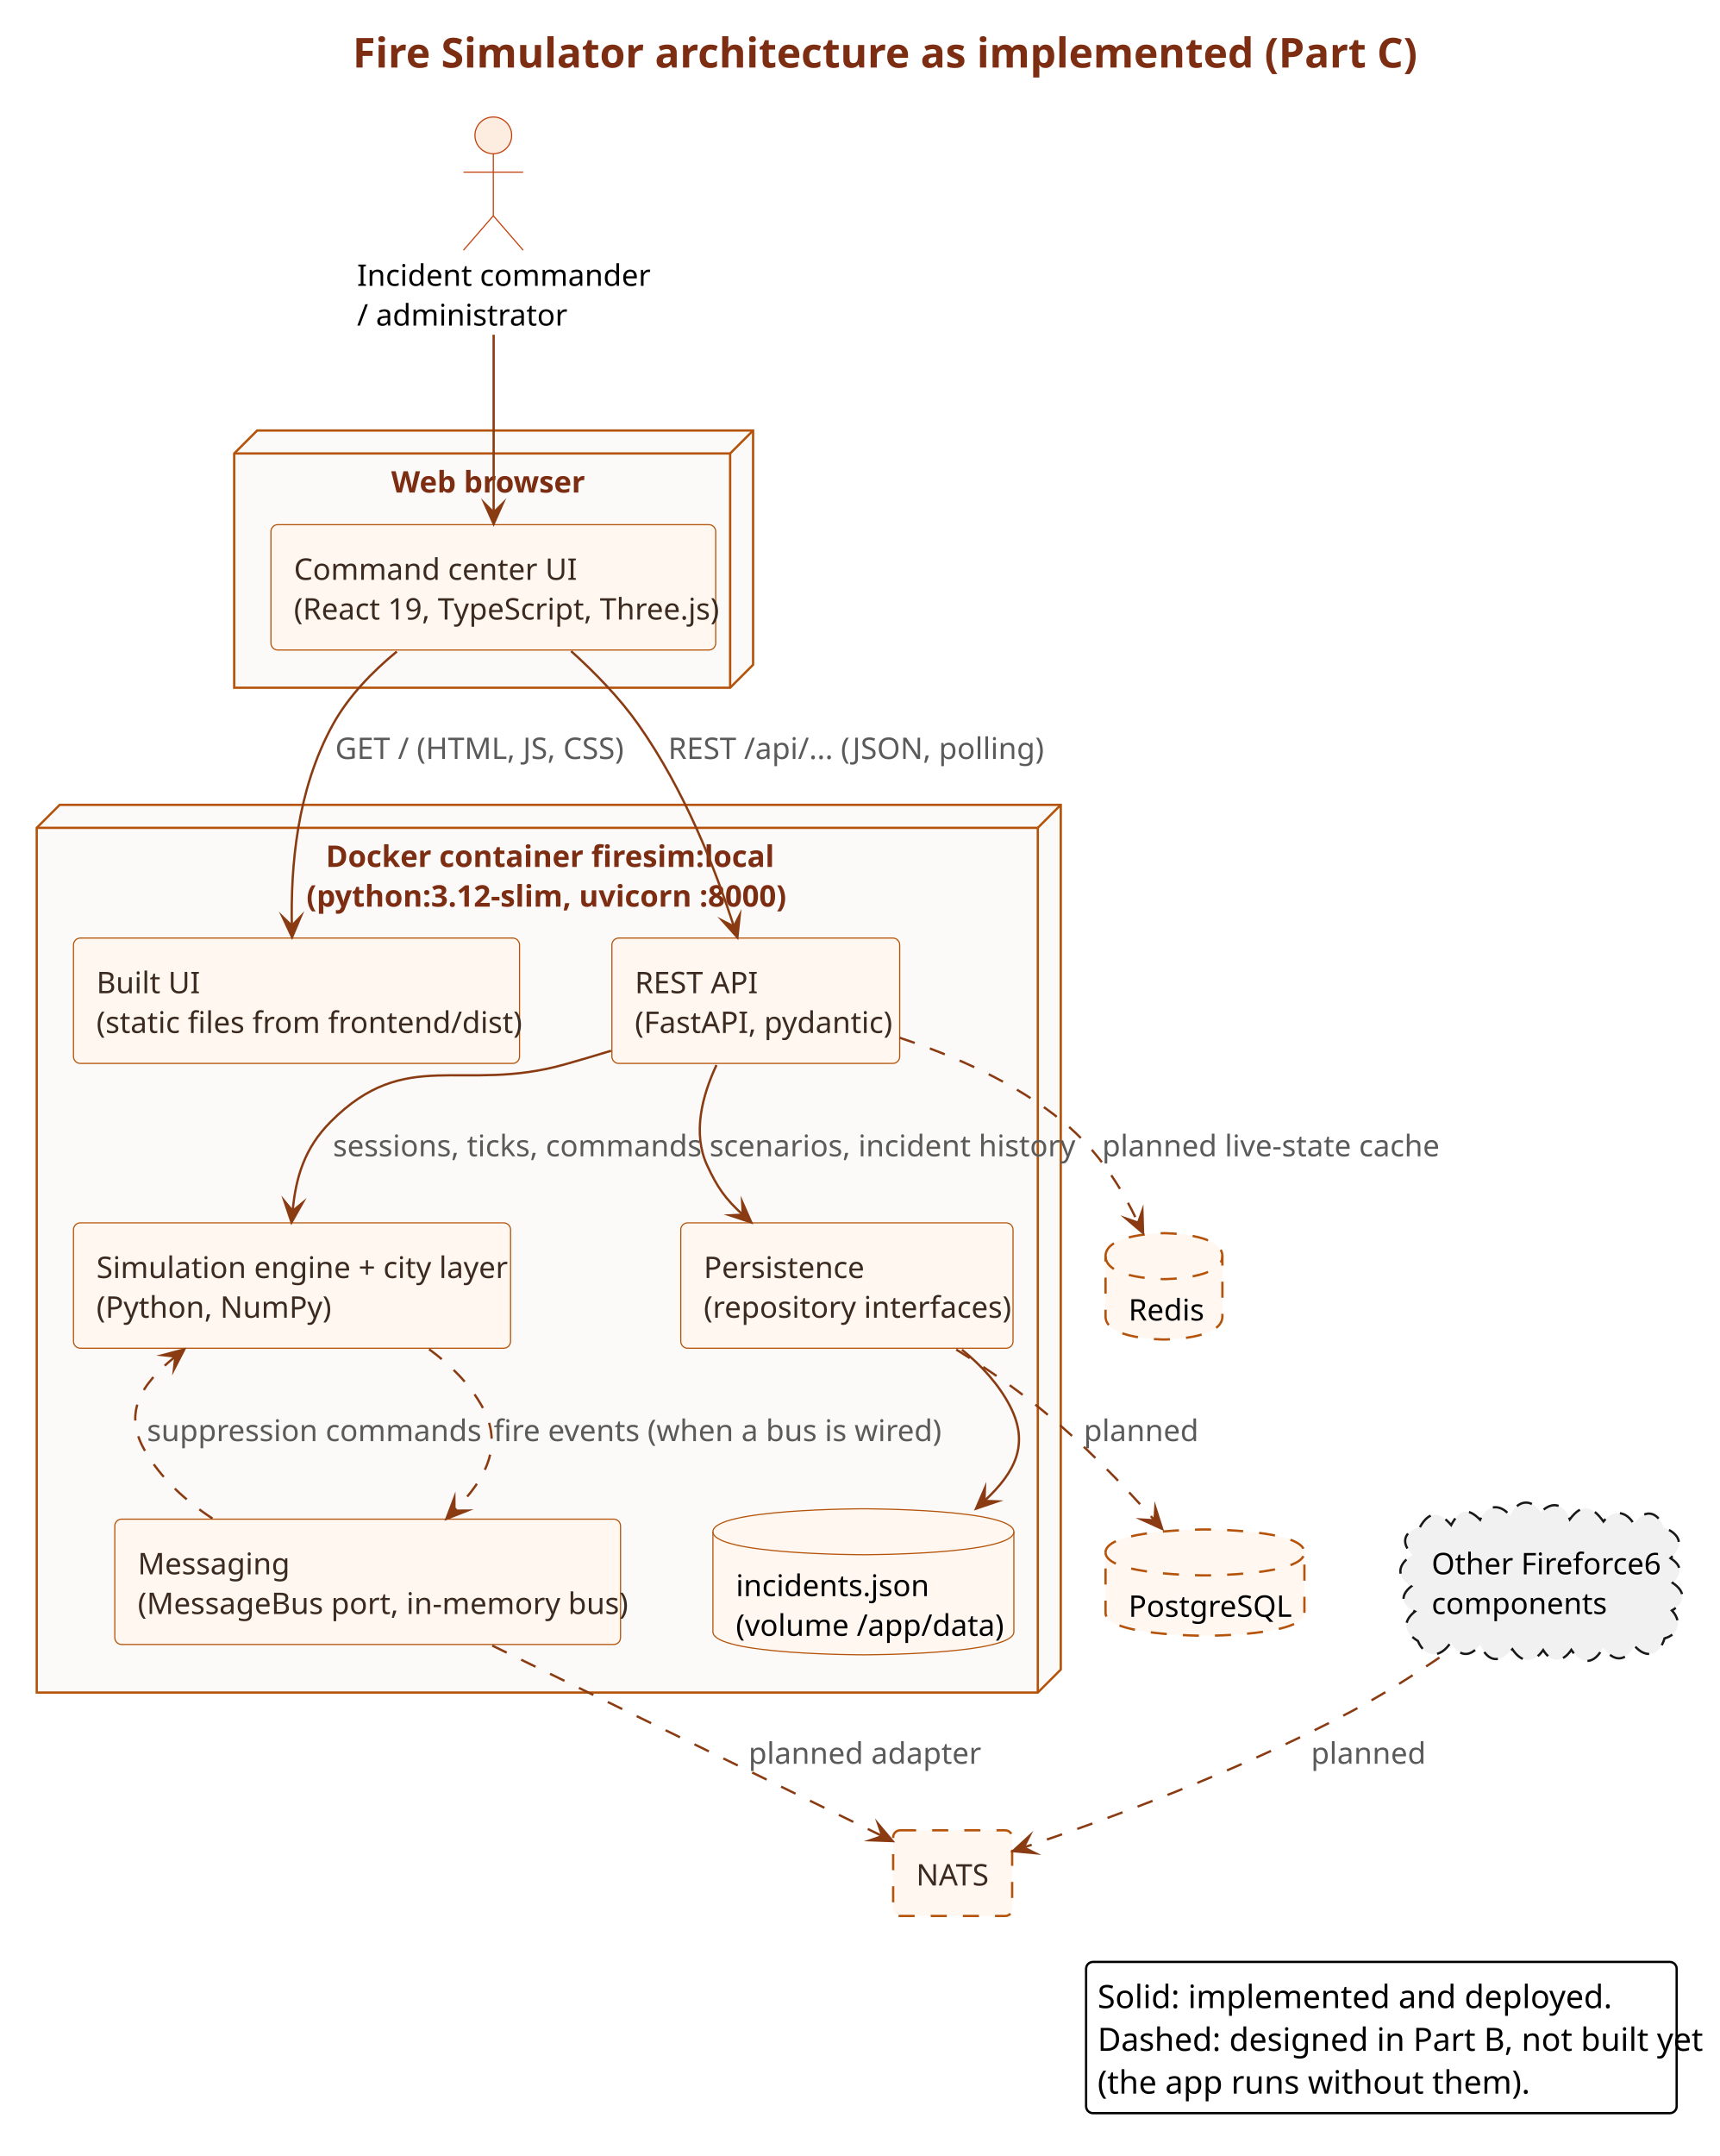
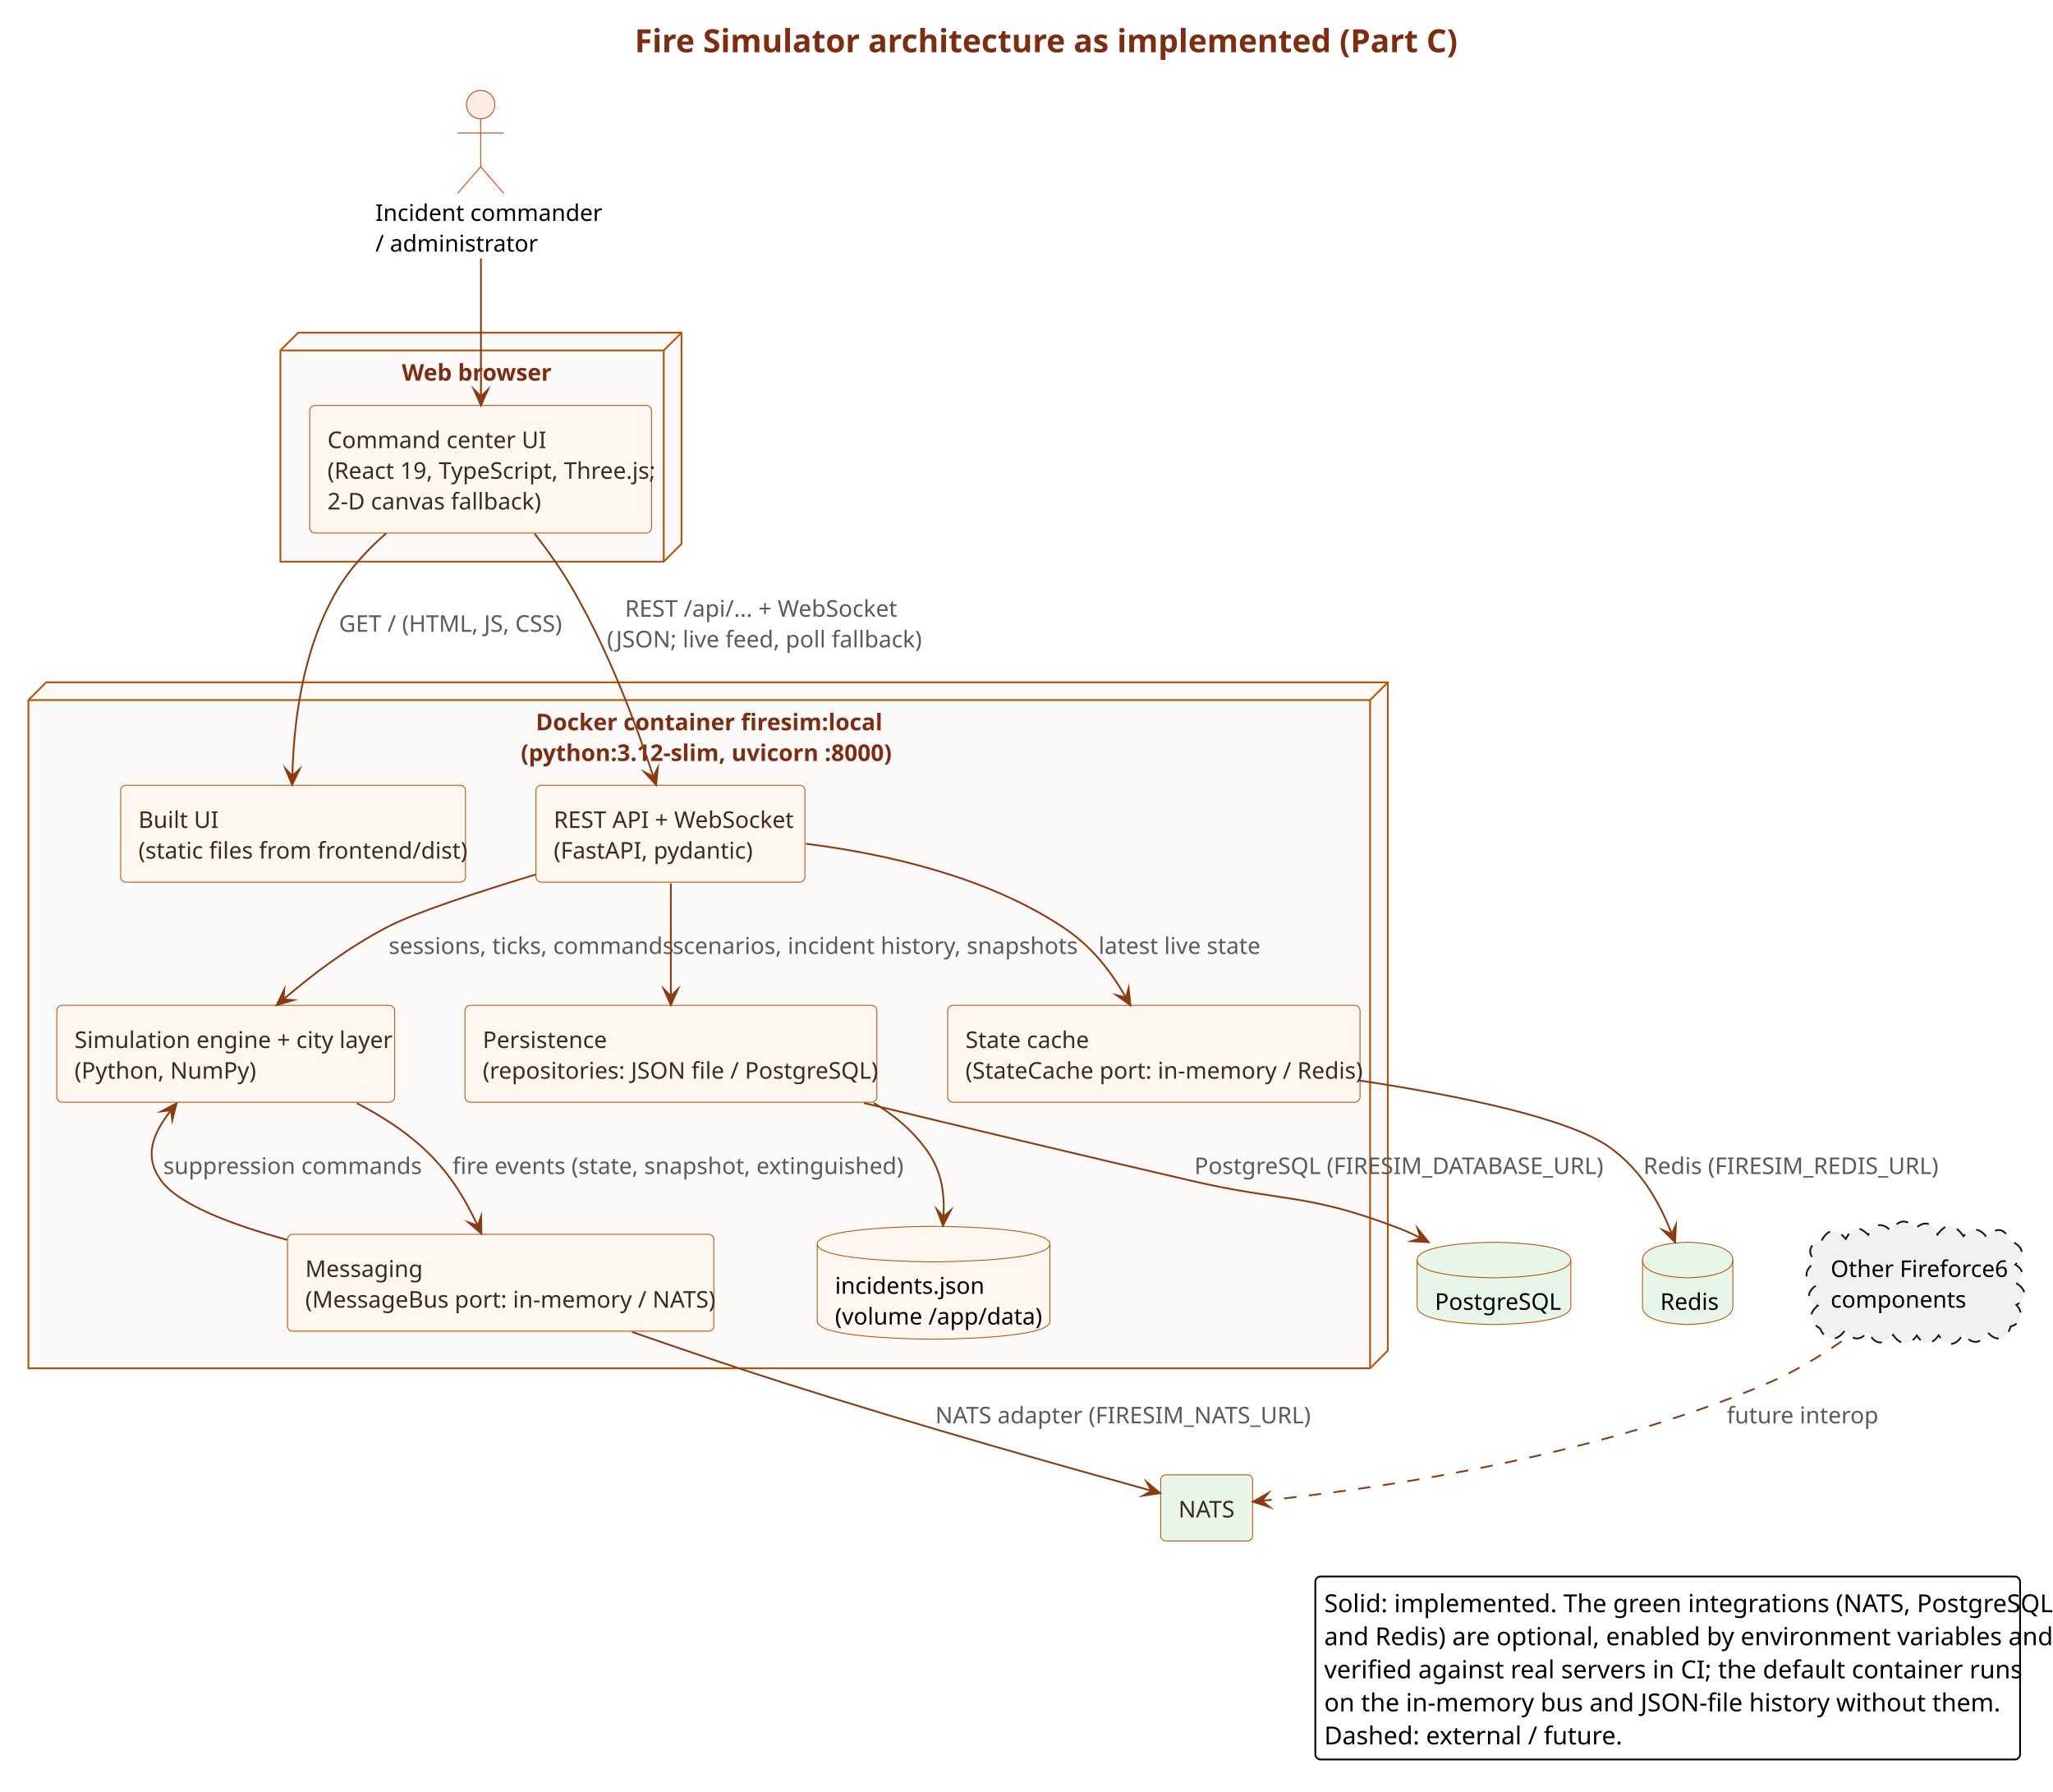
- <svg xmlns="http://www.w3.org/2000/svg" version="1.1" data-diagram-type="DESCRIPTION" style="width:1092px;height:1369px;background:#FFFFFF;" width="1092.292px" height="1369.375px" viewBox="0 0 1092 1369" zoomAndPan="magnify" preserveAspectRatio="none" contentStyleType="text/css">
+ <svg xmlns="http://www.w3.org/2000/svg" version="1.1" data-diagram-type="DESCRIPTION" style="width:1687px;height:1472px;background:#FFFFFF;" width="1687.292px" height="1472.917px" viewBox="0 0 1687 1472" zoomAndPan="magnify" preserveAspectRatio="none" contentStyleType="text/css">
  <defs />
  <g font-family="sans-serif" lengthAdjust="spacing">
    <g class="title" data-source-line="2">
-       <text x="224.029" y="42.91" fill="#7C2D12" font-size="26.25" textLength="634.384" font-weight="700" font-family="'Segoe UI'">Fire Simulator architecture as implemented (Part C)</text>
+       <text x="521.529" y="42.91" fill="#7C2D12" font-size="26.25" textLength="634.384" font-weight="700" font-family="'Segoe UI'">Fire Simulator architecture as implemented (Part C)</text>
    </g>
    <g class="cluster" data-qualified-name="Web browser" id="ent0002" data-source-line="9">
-       <polygon points="148.75,287.935,163.333,273.352,478.333,273.352,478.333,422.102,463.75,436.685,148.75,436.685,148.75,287.935" fill="#FBFAF8" style="stroke:#B45309;stroke-width:1.458;stroke-linejoin:miter;stroke-miterlimit:10;" />
-       <line x1="463.75" y1="287.935" x2="478.333" y2="273.352" style="stroke:#B45309;stroke-width:1.458;" />
-       <line x1="148.75" y1="287.935" x2="463.75" y2="287.935" style="stroke:#B45309;stroke-width:1.458;" />
-       <line x1="463.75" y1="287.935" x2="463.75" y2="436.685" style="stroke:#B45309;stroke-width:1.458;" />
-       <text x="248.487" y="312.768" fill="#7C2D12" font-size="18.958" textLength="118.443" font-weight="700" font-family="'Segoe UI'">Web browser</text>
+       <polygon points="230.417,287.935,245,273.352,560,273.352,560,446.894,545.417,461.477,230.417,461.477,230.417,287.935" fill="#FBFAF8" style="stroke:#B45309;stroke-width:1.458;stroke-linejoin:miter;stroke-miterlimit:10;" />
+       <line x1="545.417" y1="287.935" x2="560" y2="273.352" style="stroke:#B45309;stroke-width:1.458;" />
+       <line x1="230.417" y1="287.935" x2="545.417" y2="287.935" style="stroke:#B45309;stroke-width:1.458;" />
+       <line x1="545.417" y1="287.935" x2="545.417" y2="461.477" style="stroke:#B45309;stroke-width:1.458;" />
+       <text x="330.153" y="312.768" fill="#7C2D12" font-size="18.958" textLength="118.443" font-weight="700" font-family="'Segoe UI'">Web browser</text>
    </g>
    <g class="cluster" data-qualified-name="container" id="ent0004" data-source-line="13">
-       <polygon points="23.333,525.644,37.917,511.06,673.75,511.06,673.75,1060.123,659.167,1074.706,23.333,1074.706,23.333,525.644" fill="#FBFAF8" style="stroke:#B45309;stroke-width:1.458;stroke-linejoin:miter;stroke-miterlimit:10;" />
-       <line x1="659.167" y1="525.644" x2="673.75" y2="511.06" style="stroke:#B45309;stroke-width:1.458;" />
-       <line x1="23.333" y1="525.644" x2="659.167" y2="525.644" style="stroke:#B45309;stroke-width:1.458;" />
-       <line x1="659.167" y1="525.644" x2="659.167" y2="1074.706" style="stroke:#B45309;stroke-width:1.458;" />
-       <text x="206.954" y="550.477" fill="#7C2D12" font-size="18.958" textLength="271.508" font-weight="700" font-family="'Segoe UI'">Docker container  firesim:local</text>
-       <text x="194.643" y="575.693" fill="#7C2D12" font-size="18.958" textLength="296.131" font-weight="700" font-family="'Segoe UI'">(python:3.12-slim, uvicorn :8000)</text>
+       <polygon points="23.333,575.227,37.917,560.644,1140.417,560.644,1140.417,1109.706,1125.833,1124.29,23.333,1124.29,23.333,575.227" fill="#FBFAF8" style="stroke:#B45309;stroke-width:1.458;stroke-linejoin:miter;stroke-miterlimit:10;" />
+       <line x1="1125.833" y1="575.227" x2="1140.417" y2="560.644" style="stroke:#B45309;stroke-width:1.458;" />
+       <line x1="23.333" y1="575.227" x2="1125.833" y2="575.227" style="stroke:#B45309;stroke-width:1.458;" />
+       <line x1="1125.833" y1="575.227" x2="1125.833" y2="1124.29" style="stroke:#B45309;stroke-width:1.458;" />
+       <text x="440.288" y="600.06" fill="#7C2D12" font-size="18.958" textLength="271.508" font-weight="700" font-family="'Segoe UI'">Docker container  firesim:local</text>
+       <text x="427.976" y="625.276" fill="#7C2D12" font-size="18.958" textLength="296.131" font-weight="700" font-family="'Segoe UI'">(python:3.12-slim, uvicorn :8000)</text>
    </g>
    <g class="entity" data-qualified-name="Web browser.ui" id="ent0003" data-source-line="10">
-       <rect x="172.083" y="333.144" width="282.503" height="79.599" fill="#FFF7F0" style="stroke:#B45309;stroke-width:0.729;" rx="4.375" ry="4.375" />
-       <text x="186.667" y="368.185" fill="#3A2A20" font-size="18.958" textLength="167.829" font-family="'Segoe UI'">Command center UI</text>
-       <text x="186.667" y="393.401" fill="#3A2A20" font-size="18.958" textLength="253.336" font-family="'Segoe UI'">(React 19, TypeScript, Three.js)</text>
+       <rect x="254.479" y="333.144" width="280.892" height="104.815" fill="#FFF7F0" style="stroke:#B45309;stroke-width:0.729;" rx="4.375" ry="4.375" />
+       <text x="269.063" y="368.185" fill="#3A2A20" font-size="18.958" textLength="167.829" font-family="'Segoe UI'">Command center UI</text>
+       <text x="269.063" y="393.401" fill="#3A2A20" font-size="18.958" textLength="251.726" font-family="'Segoe UI'">(React 19, TypeScript, Three.js;</text>
+       <text x="269.063" y="418.617" fill="#3A2A20" font-size="18.958" textLength="166.839" font-family="'Segoe UI'">2-D canvas fallback)</text>
    </g>
    <g class="entity" data-qualified-name="container.static" id="ent0005" data-source-line="14">
-       <rect x="46.667" y="595.644" width="283.318" height="79.599" fill="#FFF7F0" style="stroke:#B45309;stroke-width:0.729;" rx="4.375" ry="4.375" />
-       <text x="61.25" y="630.685" fill="#3A2A20" font-size="18.958" textLength="60.467" font-family="'Segoe UI'">Built UI</text>
-       <text x="61.25" y="655.901" fill="#3A2A20" font-size="18.958" textLength="254.151" font-family="'Segoe UI'">(static files from frontend/dist)</text>
+       <rect x="99.167" y="645.227" width="283.318" height="79.599" fill="#FFF7F0" style="stroke:#B45309;stroke-width:0.729;" rx="4.375" ry="4.375" />
+       <text x="113.75" y="680.268" fill="#3A2A20" font-size="18.958" textLength="60.467" font-family="'Segoe UI'">Built UI</text>
+       <text x="113.75" y="705.484" fill="#3A2A20" font-size="18.958" textLength="254.151" font-family="'Segoe UI'">(static files from frontend/dist)</text>
    </g>
    <g class="entity" data-qualified-name="container.api" id="ent0006" data-source-line="15">
-       <rect x="388.646" y="595.644" width="182.805" height="79.599" fill="#FFF7F0" style="stroke:#B45309;stroke-width:0.729;" rx="4.375" ry="4.375" />
-       <text x="403.229" y="630.685" fill="#3A2A20" font-size="18.958" textLength="74.019" font-family="'Segoe UI'">REST API</text>
-       <text x="403.229" y="655.901" fill="#3A2A20" font-size="18.958" textLength="153.638" font-family="'Segoe UI'">(FastAPI, pydantic)</text>
+       <rect x="440.417" y="645.227" width="221.009" height="79.599" fill="#FFF7F0" style="stroke:#B45309;stroke-width:0.729;" rx="4.375" ry="4.375" />
+       <text x="455" y="680.268" fill="#3A2A20" font-size="18.958" textLength="191.842" font-family="'Segoe UI'">REST API + WebSocket</text>
+       <text x="455" y="705.484" fill="#3A2A20" font-size="18.958" textLength="153.638" font-family="'Segoe UI'">(FastAPI, pydantic)</text>
    </g>
    <g class="entity" data-qualified-name="container.engine" id="ent0007" data-source-line="16">
-       <rect x="46.667" y="776.477" width="277.625" height="79.599" fill="#FFF7F0" style="stroke:#B45309;stroke-width:0.729;" rx="4.375" ry="4.375" />
-       <text x="61.25" y="811.518" fill="#3A2A20" font-size="18.958" textLength="248.458" font-family="'Segoe UI'">Simulation engine + city layer</text>
-       <text x="61.25" y="836.734" fill="#3A2A20" font-size="18.958" textLength="140.558" font-family="'Segoe UI'">(Python, NumPy)</text>
+       <rect x="46.667" y="826.06" width="277.625" height="79.599" fill="#FFF7F0" style="stroke:#B45309;stroke-width:0.729;" rx="4.375" ry="4.375" />
+       <text x="61.25" y="861.102" fill="#3A2A20" font-size="18.958" textLength="248.458" font-family="'Segoe UI'">Simulation engine + city layer</text>
+       <text x="61.25" y="886.318" fill="#3A2A20" font-size="18.958" textLength="140.558" font-family="'Segoe UI'">(Python, NumPy)</text>
    </g>
    <g class="entity" data-qualified-name="container.bus" id="ent0008" data-source-line="17">
-       <rect x="72.917" y="964.602" width="321.225" height="79.599" fill="#FFF7F0" style="stroke:#B45309;stroke-width:0.729;" rx="4.375" ry="4.375" />
-       <text x="87.5" y="999.643" fill="#3A2A20" font-size="18.958" textLength="90.321" font-family="'Segoe UI'">Messaging</text>
-       <text x="87.5" y="1024.859" fill="#3A2A20" font-size="18.958" textLength="292.058" font-family="'Segoe UI'">(MessageBus port, in-memory bus)</text>
+       <rect x="236.25" y="1014.185" width="350.301" height="79.599" fill="#FFF7F0" style="stroke:#B45309;stroke-width:0.729;" rx="4.375" ry="4.375" />
+       <text x="250.833" y="1049.227" fill="#3A2A20" font-size="18.958" textLength="90.321" font-family="'Segoe UI'">Messaging</text>
+       <text x="250.833" y="1074.443" fill="#3A2A20" font-size="18.958" textLength="321.135" font-family="'Segoe UI'">(MessageBus port: in-memory / NATS)</text>
    </g>
    <g class="entity" data-qualified-name="container.repo" id="ent0009" data-source-line="18">
-       <rect x="432.396" y="776.477" width="211.039" height="79.599" fill="#FFF7F0" style="stroke:#B45309;stroke-width:0.729;" rx="4.375" ry="4.375" />
-       <text x="446.979" y="811.518" fill="#3A2A20" font-size="18.958" textLength="93.542" font-family="'Segoe UI'">Persistence</text>
-       <text x="446.979" y="836.734" fill="#3A2A20" font-size="18.958" textLength="181.872" font-family="'Segoe UI'">(repository interfaces)</text>
+       <rect x="382.083" y="826.06" width="338.443" height="79.599" fill="#FFF7F0" style="stroke:#B45309;stroke-width:0.729;" rx="4.375" ry="4.375" />
+       <text x="396.667" y="861.102" fill="#3A2A20" font-size="18.958" textLength="93.542" font-family="'Segoe UI'">Persistence</text>
+       <text x="396.667" y="886.318" fill="#3A2A20" font-size="18.958" textLength="309.276" font-family="'Segoe UI'">(repositories: JSON file / PostgreSQL)</text>
    </g>
-     <g class="entity" data-qualified-name="container.json" id="ent0010" data-source-line="19">
-       <path d="M452.813,972.623 C452.813,958.04 548.385,958.04 548.385,958.04 C548.385,958.04 643.958,958.04 643.958,972.623 L643.958,1036.18 C643.958,1050.763 548.385,1050.763 548.385,1050.763 C548.385,1050.763 452.813,1050.763 452.813,1036.18 L452.813,972.623" style="stroke:#B45309;stroke-width:0.729;" fill="#FFF7F0" />
-       <path d="M452.813,972.623 C452.813,987.206 548.385,987.206 548.385,987.206 C548.385,987.206 643.958,987.206 643.958,972.623" style="stroke:#B45309;stroke-width:0.729;" fill="none" />
-       <text x="467.396" y="1013.498" fill="#000" font-size="18.958" textLength="113.528" font-family="'Segoe UI'">incidents.json</text>
-       <text x="467.396" y="1038.714" fill="#000" font-size="18.958" textLength="161.979" font-family="'Segoe UI'">(volume /app/data)</text>
+     <g class="entity" data-qualified-name="container.cache" id="ent0010" data-source-line="19">
+       <rect x="778.75" y="826.06" width="338.813" height="79.599" fill="#FFF7F0" style="stroke:#B45309;stroke-width:0.729;" rx="4.375" ry="4.375" />
+       <text x="793.333" y="861.102" fill="#3A2A20" font-size="18.958" textLength="95.477" font-family="'Segoe UI'">State cache</text>
+       <text x="793.333" y="886.318" fill="#3A2A20" font-size="18.958" textLength="309.647" font-family="'Segoe UI'">(StateCache port: in-memory / Redis)</text>
+     </g>
+     <g class="entity" data-qualified-name="container.json" id="ent0011" data-source-line="20">
+       <path d="M671.563,1022.206 C671.563,1007.623 767.135,1007.623 767.135,1007.623 C767.135,1007.623 862.708,1007.623 862.708,1022.206 L862.708,1085.763 C862.708,1100.347 767.135,1100.347 767.135,1100.347 C767.135,1100.347 671.563,1100.347 671.563,1085.763 L671.563,1022.206" style="stroke:#B45309;stroke-width:0.729;" fill="#FFF7F0" />
+       <path d="M671.563,1022.206 C671.563,1036.79 767.135,1036.79 767.135,1036.79 C767.135,1036.79 862.708,1036.79 862.708,1022.206" style="stroke:#B45309;stroke-width:0.729;" fill="none" />
+       <text x="686.146" y="1063.081" fill="#000" font-size="18.958" textLength="113.528" font-family="'Segoe UI'">incidents.json</text>
+       <text x="686.146" y="1088.297" fill="#000" font-size="18.958" textLength="161.979" font-family="'Segoe UI'">(volume /app/data)</text>
    </g>
    <g class="entity" data-qualified-name="user" id="ent0001" data-source-line="7">
-       <ellipse cx="313.328" cy="85.956" rx="11.667" ry="11.667" fill="#FDEDE0" style="stroke:#C2410C;stroke-width:0.729;" />
-       <path d="M313.328,97.623 L313.328,136.998 M294.37,109.29 L332.287,109.29 M313.328,136.998 L294.37,158.873 M313.328,136.998 L332.287,158.873" style="stroke:#C2410C;stroke-width:0.729;" fill="none" />
-       <text x="226.771" y="181.518" fill="#000" font-size="18.958" textLength="173.115" font-family="'Segoe UI'">Incident commander</text>
-       <text x="226.771" y="206.734" fill="#000" font-size="18.958" textLength="124.46" font-family="'Segoe UI'">/ administrator</text>
+       <ellipse cx="394.995" cy="85.956" rx="11.667" ry="11.667" fill="#FDEDE0" style="stroke:#C2410C;stroke-width:0.729;" />
+       <path d="M394.995,97.623 L394.995,136.998 M376.037,109.29 L413.953,109.29 M394.995,136.998 L376.037,158.873 M394.995,136.998 L413.953,158.873" style="stroke:#C2410C;stroke-width:0.729;" fill="none" />
+       <text x="308.438" y="181.518" fill="#000" font-size="18.958" textLength="173.115" font-family="'Segoe UI'">Incident commander</text>
+       <text x="308.438" y="206.734" fill="#000" font-size="18.958" textLength="124.46" font-family="'Segoe UI'">/ administrator</text>
    </g>
-     <g class="entity" data-qualified-name="nats" id="ent0011" data-source-line="22">
-       <rect x="567.292" y="1162.206" width="75.581" height="54.383" fill="#FFF7F0" style="stroke:#B45309;stroke-width:1.458;stroke-dasharray:10.208,10.208;" rx="4.375" ry="4.375" />
-       <text x="581.875" y="1197.248" fill="#3A2A20" font-size="18.958" textLength="46.415" font-family="'Segoe UI'">NATS</text>
+     <g class="entity" data-qualified-name="nats" id="ent0012" data-source-line="23">
+       <rect x="953.75" y="1211.79" width="75.581" height="54.383" fill="#E8F5E9" style="stroke:#B45309;stroke-width:0.729;" rx="4.375" ry="4.375" />
+       <text x="968.333" y="1246.831" fill="#3A2A20" font-size="18.958" textLength="46.415" font-family="'Segoe UI'">NATS</text>
    </g>
-     <g class="entity" data-qualified-name="pg" id="ent0012" data-source-line="23">
-       <path d="M702.188,985.748 C702.188,971.165 765.347,971.165 765.347,971.165 C765.347,971.165 828.506,971.165 828.506,985.748 L828.506,1024.089 C828.506,1038.672 765.347,1038.672 765.347,1038.672 C765.347,1038.672 702.188,1038.672 702.188,1024.089 L702.188,985.748" style="stroke:#B45309;stroke-width:1.458;stroke-dasharray:10.208,10.208;" fill="#FFF7F0" />
-       <path d="M702.188,985.748 C702.188,1000.331 765.347,1000.331 765.347,1000.331 C765.347,1000.331 828.506,1000.331 828.506,985.748" style="stroke:#B45309;stroke-width:1.458;stroke-dasharray:10.208,10.208;" fill="none" />
-       <text x="716.771" y="1026.623" fill="#000" font-size="18.958" textLength="97.152" font-family="'Segoe UI'">PostgreSQL</text>
+     <g class="entity" data-qualified-name="pg" id="ent0013" data-source-line="24">
+       <path d="M1164.479,1035.331 C1164.479,1020.748 1227.639,1020.748 1227.639,1020.748 C1227.639,1020.748 1290.798,1020.748 1290.798,1035.331 L1290.798,1073.672 C1290.798,1088.256 1227.639,1088.256 1227.639,1088.256 C1227.639,1088.256 1164.479,1088.256 1164.479,1073.672 L1164.479,1035.331" style="stroke:#B45309;stroke-width:0.729;" fill="#E8F5E9" />
+       <path d="M1164.479,1035.331 C1164.479,1049.915 1227.639,1049.915 1227.639,1049.915 C1227.639,1049.915 1290.798,1049.915 1290.798,1035.331" style="stroke:#B45309;stroke-width:0.729;" fill="none" />
+       <text x="1179.063" y="1076.206" fill="#000" font-size="18.958" textLength="97.152" font-family="'Segoe UI'">PostgreSQL</text>
    </g>
-     <g class="entity" data-qualified-name="redis" id="ent0013" data-source-line="24">
-       <path d="M702.188,797.623 C702.188,783.04 739.298,783.04 739.298,783.04 C739.298,783.04 776.408,783.04 776.408,797.623 L776.408,835.964 C776.408,850.547 739.298,850.547 739.298,850.547 C739.298,850.547 702.188,850.547 702.188,835.964 L702.188,797.623" style="stroke:#B45309;stroke-width:1.458;stroke-dasharray:10.208,10.208;" fill="#FFF7F0" />
-       <path d="M702.188,797.623 C702.188,812.206 739.298,812.206 739.298,812.206 C739.298,812.206 776.408,812.206 776.408,797.623" style="stroke:#B45309;stroke-width:1.458;stroke-dasharray:10.208,10.208;" fill="none" />
-       <text x="716.771" y="838.498" fill="#000" font-size="18.958" textLength="45.054" font-family="'Segoe UI'">Redis</text>
+     <g class="entity" data-qualified-name="redis" id="ent0014" data-source-line="25">
+       <path d="M1349.688,1035.331 C1349.688,1020.748 1386.798,1020.748 1386.798,1020.748 C1386.798,1020.748 1423.908,1020.748 1423.908,1035.331 L1423.908,1073.672 C1423.908,1088.256 1386.798,1088.256 1386.798,1088.256 C1386.798,1088.256 1349.688,1088.256 1349.688,1073.672 L1349.688,1035.331" style="stroke:#B45309;stroke-width:0.729;" fill="#E8F5E9" />
+       <path d="M1349.688,1035.331 C1349.688,1049.915 1386.798,1049.915 1386.798,1049.915 C1386.798,1049.915 1423.908,1049.915 1423.908,1035.331" style="stroke:#B45309;stroke-width:0.729;" fill="none" />
+       <text x="1364.271" y="1076.206" fill="#000" font-size="18.958" textLength="45.054" font-family="'Segoe UI'">Redis</text>
    </g>
-     <g class="entity" data-qualified-name="other" id="ent0014" data-source-line="25">
-       <path d="M901.863,969.701 C907.834,959.06 914.483,959.738 921.71,968.41 C926.602,959.078 931.914,956.531 940.088,965.027 C944.042,955.458 952.875,954.346 959.167,962.511 C963.415,952.884 972.039,950.729 978.59,960.164 C986.519,952.476 993.412,955.325 997.057,964.779 C1005.012,953.792 1011.737,956.755 1018.423,966.112 C1024.46,958.317 1032.808,959.248 1037.647,967.543 C1044.616,958.146 1052.283,959.008 1056.769,969.886 C1067.109,974.029 1069.993,981.091 1061.021,989.434 C1068.422,994.067 1068.421,999.304 1062.429,1005.138 C1070.775,1010.625 1070.6,1017.656 1061.89,1022.617 C1068.255,1029.243 1066.447,1037.79 1057.241,1040.33 C1054.168,1050.78 1045.869,1053.966 1038.091,1044.962 C1032.419,1055.672 1024.799,1055.383 1018.151,1045.927 C1013.211,1056.624 1004.715,1057.795 998.026,1047.614 C992.846,1055.439 985.434,1056.408 980.143,1047.734 C973.985,1056.729 966.281,1055.837 960.596,1047.209 C952.56,1056.135 945.153,1055.81 940.105,1044.225 C933.505,1052.973 926.782,1051.824 921.387,1042.945 C915.33,1052.601 905.568,1053.531 900.536,1041.94 C892.248,1036.92 890.246,1029.923 898.71,1023.265 C890.447,1019.549 888.709,1013.317 896.382,1007.28 C886.218,1000.728 887.86,992.983 897.276,987.308 C889.343,979.827 891.479,972.41 901.863,969.701" style="stroke:#181818;stroke-width:1.458;stroke-dasharray:10.208,10.208;" fill="#F1F1F1" />
-       <text x="909.271" y="999.643" fill="#000" font-size="18.958" textLength="136.022" font-family="'Segoe UI'">Other Fireforce6</text>
-       <text x="909.271" y="1024.859" fill="#000" font-size="18.958" textLength="104.289" font-family="'Segoe UI'">components</text>
+     <g class="entity" data-qualified-name="other" id="ent0015" data-source-line="26">
+       <path d="M1496.863,1019.284 C1502.834,1008.643 1509.483,1009.322 1516.71,1017.994 C1521.602,1008.662 1526.914,1006.114 1535.088,1014.61 C1539.042,1005.042 1547.875,1003.93 1554.167,1012.095 C1558.415,1002.468 1567.039,1000.313 1573.59,1009.747 C1581.519,1002.059 1588.412,1004.908 1592.057,1014.362 C1600.012,1003.376 1606.737,1006.339 1613.423,1015.695 C1619.46,1007.9 1627.808,1008.832 1632.647,1017.127 C1639.616,1007.729 1647.283,1008.591 1651.769,1019.469 C1662.109,1023.612 1664.993,1030.674 1656.021,1039.018 C1663.422,1043.65 1663.421,1048.888 1657.429,1054.722 C1665.775,1060.208 1665.6,1067.24 1656.89,1072.2 C1663.255,1078.826 1661.447,1087.373 1652.241,1089.913 C1649.168,1100.363 1640.869,1103.549 1633.091,1094.545 C1627.419,1105.255 1619.799,1104.966 1613.151,1095.511 C1608.211,1106.207 1599.715,1107.378 1593.026,1097.197 C1587.846,1105.022 1580.434,1105.992 1575.143,1097.317 C1568.985,1106.312 1561.281,1105.421 1555.596,1096.793 C1547.56,1105.719 1540.153,1105.394 1535.105,1093.808 C1528.505,1102.556 1521.782,1101.408 1516.387,1092.528 C1510.33,1102.185 1500.568,1103.114 1495.536,1091.524 C1487.248,1086.504 1485.246,1079.506 1493.71,1072.848 C1485.447,1069.132 1483.709,1062.9 1491.382,1056.863 C1481.218,1050.311 1482.86,1042.566 1492.276,1036.891 C1484.343,1029.411 1486.479,1021.993 1496.863,1019.284" style="stroke:#181818;stroke-width:1.458;stroke-dasharray:10.208,10.208;" fill="#F1F1F1" />
+       <text x="1504.271" y="1049.227" fill="#000" font-size="18.958" textLength="136.022" font-family="'Segoe UI'">Other Fireforce6</text>
+       <text x="1504.271" y="1074.443" fill="#000" font-size="18.958" textLength="104.289" font-family="'Segoe UI'">components</text>
    </g>
-     <g class="link" data-entity-1="ent0001" data-entity-2="ent0003" id="lnk15" data-source-line="27" data-link-type="dependency">
-       <path d="M313.542,212.554 C313.542,251.812 313.542,292.442 313.542,325.4" style="stroke:#8A3B12;stroke-width:1.458;" fill="none" id="user-to-ui" />
-       <polygon points="313.542,332.692,319.375,319.567,313.542,325.4,307.708,319.567,313.542,332.692" fill="#8A3B12" style="stroke:#8A3B12;stroke-width:1.458;stroke-linejoin:miter;stroke-miterlimit:10;" />
+     <g class="link" data-entity-1="ent0001" data-entity-2="ent0003" id="lnk16" data-source-line="28" data-link-type="dependency">
+       <path d="M395.208,212.394 C395.208,250.762 395.208,290.604 395.208,325.794" style="stroke:#8A3B12;stroke-width:1.458;" fill="none" id="user-to-ui" />
+       <polygon points="395.208,333.085,401.042,319.96,395.208,325.794,389.375,319.96,395.208,333.085" fill="#8A3B12" style="stroke:#8A3B12;stroke-width:1.458;stroke-linejoin:miter;stroke-miterlimit:10;" />
    </g>
-     <g class="link" data-entity-1="ent0003" data-entity-2="ent0005" id="lnk16" data-source-line="28" data-link-type="dependency">
-       <path d="M252.029,413.717 C236.396,426.579 221.273,442.212 211.458,460.019 C188.315,501.99 184.642,550.728 185.371,587.799" style="stroke:#8A3B12;stroke-width:1.458;" fill="none" id="ui-to-static" />
-       <polygon points="185.515,595.09,191.089,581.852,185.371,587.799,179.424,582.082,185.515,595.09" fill="#8A3B12" style="stroke:#8A3B12;stroke-width:1.458;stroke-linejoin:miter;stroke-miterlimit:10;" />
-       <text x="212.917" y="481.935" fill="#5A5A5A" font-size="18.958" textLength="183.603" font-family="'Segoe UI'">GET /  (HTML, JS, CSS)</text>
+     <g class="link" data-entity-1="ent0003" data-entity-2="ent0005" id="lnk17" data-source-line="29" data-link-type="dependency">
+       <path d="M317.319,438.217 C301.89,451.662 287.321,467.369 277.083,484.81 C247.844,534.671 241.305,595.354 240.24,637.573" style="stroke:#8A3B12;stroke-width:1.458;" fill="none" id="ui-to-static" />
+       <polygon points="240.056,644.862,246.219,631.889,240.24,637.573,234.556,631.595,240.056,644.862" fill="#8A3B12" style="stroke:#8A3B12;stroke-width:1.458;stroke-linejoin:miter;stroke-miterlimit:10;" />
+       <text x="278.542" y="519.123" fill="#5A5A5A" font-size="18.958" textLength="183.603" font-family="'Segoe UI'">GET /  (HTML, JS, CSS)</text>
    </g>
-     <g class="link" data-entity-1="ent0003" data-entity-2="ent0006" id="lnk17" data-source-line="29" data-link-type="dependency">
-       <path d="M362.731,413.425 C377.796,427.002 393.517,443.102 405.417,460.019 C435.123,502.267 454.123,551.301 466.11,588.284" style="stroke:#8A3B12;stroke-width:1.458;" fill="none" id="ui-to-api" />
-       <polygon points="468.358,595.221,469.86,580.937,466.11,588.284,458.762,584.534,468.358,595.221" fill="#8A3B12" style="stroke:#8A3B12;stroke-width:1.458;stroke-linejoin:miter;stroke-miterlimit:10;" />
-       <text x="424.375" y="481.935" fill="#5A5A5A" font-size="18.958" textLength="238.173" font-family="'Segoe UI'">REST  /api/...  (JSON, polling)</text>
+     <g class="link" data-entity-1="ent0003" data-entity-2="ent0006" id="lnk18" data-source-line="30" data-link-type="dependency">
+       <path d="M439.338,438.465 C450.537,452.902 461.942,468.987 471.042,484.81 C501.302,537.471 523.252,596.843 536.873,638.07" style="stroke:#8A3B12;stroke-width:1.458;" fill="none" id="ui-to-api" />
+       <polygon points="539.16,644.994,540.582,630.701,536.873,638.07,529.504,634.361,539.16,644.994" fill="#8A3B12" style="stroke:#8A3B12;stroke-width:1.458;stroke-linejoin:miter;stroke-miterlimit:10;" />
+       <text x="513.543" y="506.727" fill="#5A5A5A" font-size="18.958" textLength="216.438" font-family="'Segoe UI'">REST /api/... + WebSocket</text>
+       <text x="498.75" y="531.943" fill="#5A5A5A" font-size="18.958" textLength="246.023" font-family="'Segoe UI'">(JSON; live feed, poll fallback)</text>
    </g>
-     <g class="link" data-entity-1="ent0006" data-entity-2="ent0007" id="lnk18" data-source-line="30" data-link-type="dependency">
-       <path d="M388.121,667.204 C378.233,670.223 368.302,673.154 358.75,675.852 C293.227,694.315 258.037,664.083 210,712.31 C193.419,728.965 187.914,747.402 185.858,768.941" style="stroke:#8A3B12;stroke-width:1.458;" fill="none" id="api-to-engine" />
-       <polygon points="185.165,776.2,192.219,763.689,185.858,768.941,180.605,762.58,185.165,776.2" fill="#8A3B12" style="stroke:#8A3B12;stroke-width:1.458;stroke-linejoin:miter;stroke-miterlimit:10;" />
-       <text x="211.458" y="734.227" fill="#5A5A5A" font-size="18.958" textLength="216.475" font-family="'Segoe UI'">sessions, ticks, commands</text>
+     <g class="link" data-entity-1="ent0006" data-entity-2="ent0007" id="lnk19" data-source-line="31" data-link-type="dependency">
+       <path d="M440.3,718.523 C391.431,733.31 340.127,750.183 317.917,761.894 C285.177,779.16 257.804,799.855 232.94,821.117" style="stroke:#8A3B12;stroke-width:1.458;" fill="none" id="api-to-engine" />
+       <polygon points="227.398,825.856,241.164,821.76,232.94,821.117,233.582,812.893,227.398,825.856" fill="#8A3B12" style="stroke:#8A3B12;stroke-width:1.458;stroke-linejoin:miter;stroke-miterlimit:10;" />
+       <text x="319.375" y="783.81" fill="#5A5A5A" font-size="18.958" textLength="216.475" font-family="'Segoe UI'">sessions, ticks, commands</text>
    </g>
-     <g class="link" data-entity-1="ent0006" data-entity-2="ent0009" id="lnk19" data-source-line="31" data-link-type="dependency">
-       <path d="M455.073,676.26 C445.9,695.89 439.746,719.748 449.167,740.019 C455.554,753.771 460.436,761.004 471.781,771.3" style="stroke:#8A3B12;stroke-width:1.458;" fill="none" id="api-to-repo" />
-       <polygon points="477.181,776.2,471.382,763.06,471.781,771.3,463.542,771.7,477.181,776.2" fill="#8A3B12" style="stroke:#8A3B12;stroke-width:1.458;stroke-linejoin:miter;stroke-miterlimit:10;" />
-       <text x="450.625" y="734.227" fill="#5A5A5A" font-size="18.958" textLength="215.484" font-family="'Segoe UI'">scenarios, incident history</text>
+     <g class="link" data-entity-1="ent0006" data-entity-2="ent0009" id="lnk20" data-source-line="32" data-link-type="dependency">
+       <path d="M551.25,725.829 C551.25,755.492 551.25,788.815 551.25,818.462" style="stroke:#8A3B12;stroke-width:1.458;" fill="none" id="api-to-repo" />
+       <polygon points="551.25,825.754,557.083,812.629,551.25,818.462,545.417,812.629,551.25,825.754" fill="#8A3B12" style="stroke:#8A3B12;stroke-width:1.458;stroke-linejoin:miter;stroke-miterlimit:10;" />
+       <text x="552.708" y="783.81" fill="#5A5A5A" font-size="18.958" textLength="308.702" font-family="'Segoe UI'">scenarios, incident history, snapshots</text>
    </g>
-     <g class="link" data-entity-1="ent0009" data-entity-2="ent0010" id="lnk20" data-source-line="32" data-link-type="dependency">
-       <path d="M610.969,857.006 C623.35,867.069 634.506,879.1 641.667,893.144 C653.625,916.579 645.41,934.358 625.271,953.024" style="stroke:#8A3B12;stroke-width:1.458;" fill="none" id="repo-to-json" />
-       <polygon points="619.923,957.981,633.514,953.337,625.271,953.024,625.584,944.781,619.923,957.981" fill="#8A3B12" style="stroke:#8A3B12;stroke-width:1.458;stroke-linejoin:miter;stroke-miterlimit:10;" />
+     <g class="link" data-entity-1="ent0006" data-entity-2="ent0010" id="lnk21" data-source-line="33" data-link-type="dependency">
+       <path d="M662.287,693.265 C728.262,701.606 810.979,720.302 873.542,761.894 C897.385,777.746 912.548,797.698 925.28,819.719" style="stroke:#8A3B12;stroke-width:1.458;" fill="none" id="api-to-cache" />
+       <polygon points="928.929,826.031,927.41,811.749,925.28,819.719,917.31,817.588,928.929,826.031" fill="#8A3B12" style="stroke:#8A3B12;stroke-width:1.458;stroke-linejoin:miter;stroke-miterlimit:10;" />
+       <text x="902.708" y="783.81" fill="#5A5A5A" font-size="18.958" textLength="124.062" font-family="'Segoe UI'">latest live state</text>
    </g>
-     <g class="link" data-entity-1="ent0007" data-entity-2="ent0008" id="lnk21" data-source-line="33" data-link-type="dependency">
-       <path d="M272.548,856.729 C286.067,866.617 298.2,878.662 306.25,893.144 C319.856,917.585 309.052,938.543 288.65,959.222" style="stroke:#8A3B12;stroke-width:1.458;stroke-dasharray:10.208,10.208;" fill="none" id="engine-to-bus" />
-       <polygon points="283.529,964.412,296.9,959.166,288.65,959.222,288.595,950.972,283.529,964.412" fill="#8A3B12" style="stroke:#8A3B12;stroke-width:1.458;stroke-linejoin:miter;stroke-miterlimit:10;" />
-       <text x="313.542" y="915.06" fill="#5A5A5A" font-size="18.958" textLength="266.972" font-family="'Segoe UI'">fire events (when a bus is wired)</text>
+     <g class="link" data-entity-1="ent0009" data-entity-2="ent0011" id="lnk22" data-source-line="34" data-link-type="dependency">
+       <path d="M718.04,906.283 C734.096,915.865 748.562,927.823 759.792,942.727 C773.398,960.781 776.394,978.306 775.256,999.802" style="stroke:#8A3B12;stroke-width:1.458;" fill="none" id="repo-to-json" />
+       <polygon points="774.871,1007.083,781.39,994.285,775.256,999.802,769.739,993.668,774.871,1007.083" fill="#8A3B12" style="stroke:#8A3B12;stroke-width:1.458;stroke-linejoin:miter;stroke-miterlimit:10;" />
    </g>
-     <g class="link" data-entity-1="ent0008" data-entity-2="ent0007" id="lnk22" data-source-line="34" data-link-type="dependency">
-       <path d="M134.954,964.237 C117.717,952.877 102.069,938.6 91.875,920.852 C78.415,897.446 88.915,879.406 111.374,861.381" style="stroke:#8A3B12;stroke-width:1.458;stroke-dasharray:10.208,10.208;" fill="none" id="bus-to-engine" />
-       <polygon points="117.06,856.817,103.173,860.483,111.374,861.381,110.476,869.581,117.06,856.817" fill="#8A3B12" style="stroke:#8A3B12;stroke-width:1.458;stroke-linejoin:miter;stroke-miterlimit:10;" />
-       <text x="93.333" y="915.06" fill="#5A5A5A" font-size="18.958" textLength="197.387" font-family="'Segoe UI'">suppression commands</text>
+     <g class="link" data-entity-1="ent0007" data-entity-2="ent0008" id="lnk23" data-source-line="35" data-link-type="dependency">
+       <path d="M293.271,906.473 C312.506,916.419 331.392,928.435 347.083,942.727 C368.506,962.24 381.716,984.016 392.522,1007.073" style="stroke:#8A3B12;stroke-width:1.458;" fill="none" id="engine-to-bus" />
+       <polygon points="395.617,1013.675,395.329,999.315,392.522,1007.073,384.765,1004.266,395.617,1013.675" fill="#8A3B12" style="stroke:#8A3B12;stroke-width:1.458;stroke-linejoin:miter;stroke-miterlimit:10;" />
+       <text x="371.875" y="964.643" fill="#5A5A5A" font-size="18.958" textLength="344.592" font-family="'Segoe UI'">fire events (state, snapshot, extinguished)</text>
    </g>
-     <g class="link" data-entity-1="ent0008" data-entity-2="ent0011" id="lnk23" data-source-line="35" data-link-type="dependency">
-       <path d="M312.652,1044.898 C390.935,1083.106 500.758,1136.723 560.39,1165.846" style="stroke:#8A3B12;stroke-width:1.458;stroke-dasharray:10.208,10.208;" fill="none" id="bus-to-nats" />
-       <polygon points="566.942,1169.046,557.708,1158.044,560.39,1165.846,552.588,1168.528,566.942,1169.046" fill="#8A3B12" style="stroke:#8A3B12;stroke-width:1.458;stroke-linejoin:miter;stroke-miterlimit:10;" />
-       <text x="475.417" y="1119.956" fill="#5A5A5A" font-size="18.958" textLength="137.642" font-family="'Segoe UI'">planned adapter</text>
+     <g class="link" data-entity-1="ent0008" data-entity-2="ent0007" id="lnk24" data-source-line="36" data-link-type="dependency">
+       <path d="M235.958,1018.721 C188.883,1005.829 147,989.569 132.708,970.435 C118.081,950.85 124.799,932.312 140.578,912.274" style="stroke:#8A3B12;stroke-width:1.458;" fill="none" id="bus-to-engine" />
+       <polygon points="145.09,906.546,132.386,913.248,140.578,912.274,141.552,920.466,145.09,906.546" fill="#8A3B12" style="stroke:#8A3B12;stroke-width:1.458;stroke-linejoin:miter;stroke-miterlimit:10;" />
+       <text x="134.167" y="964.643" fill="#5A5A5A" font-size="18.958" textLength="197.387" font-family="'Segoe UI'">suppression commands</text>
    </g>
-     <g class="link" data-entity-1="ent0009" data-entity-2="ent0012" id="lnk24" data-source-line="36" data-link-type="dependency">
-       <path d="M607.352,856.919 C624.852,867.827 643.183,880.252 659.167,893.144 C688.348,916.681 712.838,942.243 733.313,965.343" style="stroke:#8A3B12;stroke-width:1.458;stroke-dasharray:10.208,10.208;" fill="none" id="repo-to-pg" />
-       <polygon points="738.15,970.8,733.809,957.109,733.313,965.343,725.079,964.847,738.15,970.8" fill="#8A3B12" style="stroke:#8A3B12;stroke-width:1.458;stroke-linejoin:miter;stroke-miterlimit:10;" />
-       <text x="688.333" y="915.06" fill="#5A5A5A" font-size="18.958" textLength="67.919" font-family="'Segoe UI'">planned</text>
+     <g class="link" data-entity-1="ent0008" data-entity-2="ent0012" id="lnk25" data-source-line="37" data-link-type="dependency">
+       <path d="M519.4,1094.408 C558.279,1107.985 602.54,1123.035 643.125,1135.956 C755.125,1171.583 881.883,1207.154 946.283,1224.902" style="stroke:#8A3B12;stroke-width:1.458;" fill="none" id="bus-to-nats" />
+       <polygon points="953.313,1226.84,942.209,1217.729,946.283,1224.902,939.109,1228.976,953.313,1226.84" fill="#8A3B12" style="stroke:#8A3B12;stroke-width:1.458;stroke-linejoin:miter;stroke-miterlimit:10;" />
+       <text x="768.542" y="1169.539" fill="#5A5A5A" font-size="18.958" textLength="300.778" font-family="'Segoe UI'">NATS adapter  (FIRESIM_NATS_URL)</text>
    </g>
-     <g class="link" data-entity-1="ent0006" data-entity-2="ent0013" id="lnk25" data-source-line="37" data-link-type="dependency">
-       <path d="M571.346,658.921 C606.521,670.544 645.356,687.679 675.208,712.31 C698.09,731.196 712.088,753.889 722.865,776.377" style="stroke:#8A3B12;stroke-width:1.458;stroke-dasharray:10.208,10.208;" fill="none" id="api-to-redis" />
-       <polygon points="726.017,782.952,725.605,768.595,722.865,776.377,715.084,773.637,726.017,782.952" fill="#8A3B12" style="stroke:#8A3B12;stroke-width:1.458;stroke-linejoin:miter;stroke-miterlimit:10;" />
-       <text x="700" y="734.227" fill="#5A5A5A" font-size="18.958" textLength="202.321" font-family="'Segoe UI'">planned live-state cache</text>
+     <g class="link" data-entity-1="ent0009" data-entity-2="ent0013" id="lnk26" data-source-line="38" data-link-type="dependency">
+       <path d="M709.931,906.298 C790.708,925.84 890.517,949.712 980,970.435 C1052.465,987.206 1073.683,980.79 1143.333,1006.894 C1153.498,1010.7 1157.481,1012.212 1167.427,1017.317" style="stroke:#8A3B12;stroke-width:1.458;" fill="none" id="repo-to-pg" />
+       <polygon points="1173.915,1020.646,1164.901,1009.463,1167.427,1017.317,1159.574,1019.843,1173.915,1020.646" fill="#8A3B12" style="stroke:#8A3B12;stroke-width:1.458;stroke-linejoin:miter;stroke-miterlimit:10;" />
+       <text x="981.458" y="964.643" fill="#5A5A5A" font-size="18.958" textLength="325.819" font-family="'Segoe UI'">PostgreSQL  (FIRESIM_DATABASE_URL)</text>
    </g>
-     <g class="link" data-entity-1="ent0014" data-entity-2="ent0011" id="lnk26" data-source-line="38" data-link-type="dependency">
-       <path d="M914.288,1052.481 C896.846,1064.323 877.567,1076.485 858.958,1086.373 C785.648,1125.31 700.904,1156.063 650.241,1173.082" style="stroke:#8A3B12;stroke-width:1.458;stroke-dasharray:10.208,10.208;" fill="none" id="other-to-nats" />
-       <polygon points="643.329,1175.404,657.628,1176.754,650.241,1173.082,653.913,1165.695,643.329,1175.404" fill="#8A3B12" style="stroke:#8A3B12;stroke-width:1.458;stroke-linejoin:miter;stroke-miterlimit:10;" />
-       <text x="832.708" y="1119.956" fill="#5A5A5A" font-size="18.958" textLength="67.919" font-family="'Segoe UI'">planned</text>
+     <g class="link" data-entity-1="ent0010" data-entity-2="ent0014" id="lnk27" data-source-line="39" data-link-type="dependency">
+       <path d="M1117.39,887.85 C1200.252,900.435 1289.24,918.81 1322.708,942.727 C1349.352,961.758 1363.976,988.801 1373.82,1013.958" style="stroke:#8A3B12;stroke-width:1.458;" fill="none" id="cache-to-redis" />
+       <polygon points="1376.477,1020.748,1377.127,1006.4,1373.82,1013.958,1366.262,1010.651,1376.477,1020.748" fill="#8A3B12" style="stroke:#8A3B12;stroke-width:1.458;stroke-linejoin:miter;stroke-miterlimit:10;" />
+       <text x="1350.417" y="964.643" fill="#5A5A5A" font-size="18.958" textLength="232.619" font-family="'Segoe UI'">Redis  (FIRESIM_REDIS_URL)</text>
    </g>
-     <g class="legend" data-source-line="40">
-       <rect x="689.836" y="1245.756" width="375.105" height="96.051" fill="none" style="stroke:#000;stroke-width:1.458;" rx="4.375" ry="4.375" />
-       <text x="697.128" y="1275.079" fill="#000" font-size="20.417" textLength="308.094" font-family="'Segoe UI'">Solid: implemented and deployed.</text>
-       <text x="697.128" y="1302.235" fill="#000" font-size="20.417" textLength="360.522" font-family="'Segoe UI'">Dashed: designed in Part B, not built yet</text>
-       <text x="697.128" y="1329.39" fill="#000" font-size="20.417" textLength="256.873" font-family="'Segoe UI'">(the app runs without them).</text>
+     <g class="link" data-entity-1="ent0015" data-entity-2="ent0012" id="lnk28" data-source-line="40" data-link-type="dependency">
+       <path d="M1513.342,1102.065 C1495.142,1114.606 1474.448,1127.148 1453.958,1135.956 C1304.887,1200.065 1117.935,1224.841 1036.954,1233.153" style="stroke:#8A3B12;stroke-width:1.458;stroke-dasharray:10.208,10.208;" fill="none" id="other-to-nats" />
+       <polygon points="1029.7,1233.898,1043.352,1238.361,1036.954,1233.153,1042.161,1226.755,1029.7,1233.898" fill="#8A3B12" style="stroke:#8A3B12;stroke-width:1.458;stroke-linejoin:miter;stroke-miterlimit:10;" />
+       <text x="1418.958" y="1169.539" fill="#5A5A5A" font-size="18.958" textLength="116.018" font-family="'Segoe UI'">future interop</text>
+     </g>
+     <g class="legend" data-source-line="42">
+       <rect x="1080.839" y="1295.339" width="579.102" height="150.362" fill="none" style="stroke:#000;stroke-width:1.458;" rx="4.375" ry="4.375" />
+       <text x="1088.131" y="1324.662" fill="#000" font-size="20.417" textLength="564.519" font-family="'Segoe UI'">Solid: implemented. The green integrations (NATS, PostgreSQL</text>
+       <text x="1088.131" y="1351.818" fill="#000" font-size="20.417" textLength="561.957" font-family="'Segoe UI'">and Redis) are optional, enabled by environment variables and</text>
+       <text x="1088.131" y="1378.974" fill="#000" font-size="20.417" textLength="531.95" font-family="'Segoe UI'">verified against real servers in CI; the default container runs</text>
+       <text x="1088.131" y="1406.13" fill="#000" font-size="20.417" textLength="527.753" font-family="'Segoe UI'">on the in-memory bus and JSON-file history without them.</text>
+       <text x="1088.131" y="1433.285" fill="#000" font-size="20.417" textLength="227.026" font-family="'Segoe UI'">Dashed: external / future.</text>
    </g>
  </g>
</svg>
